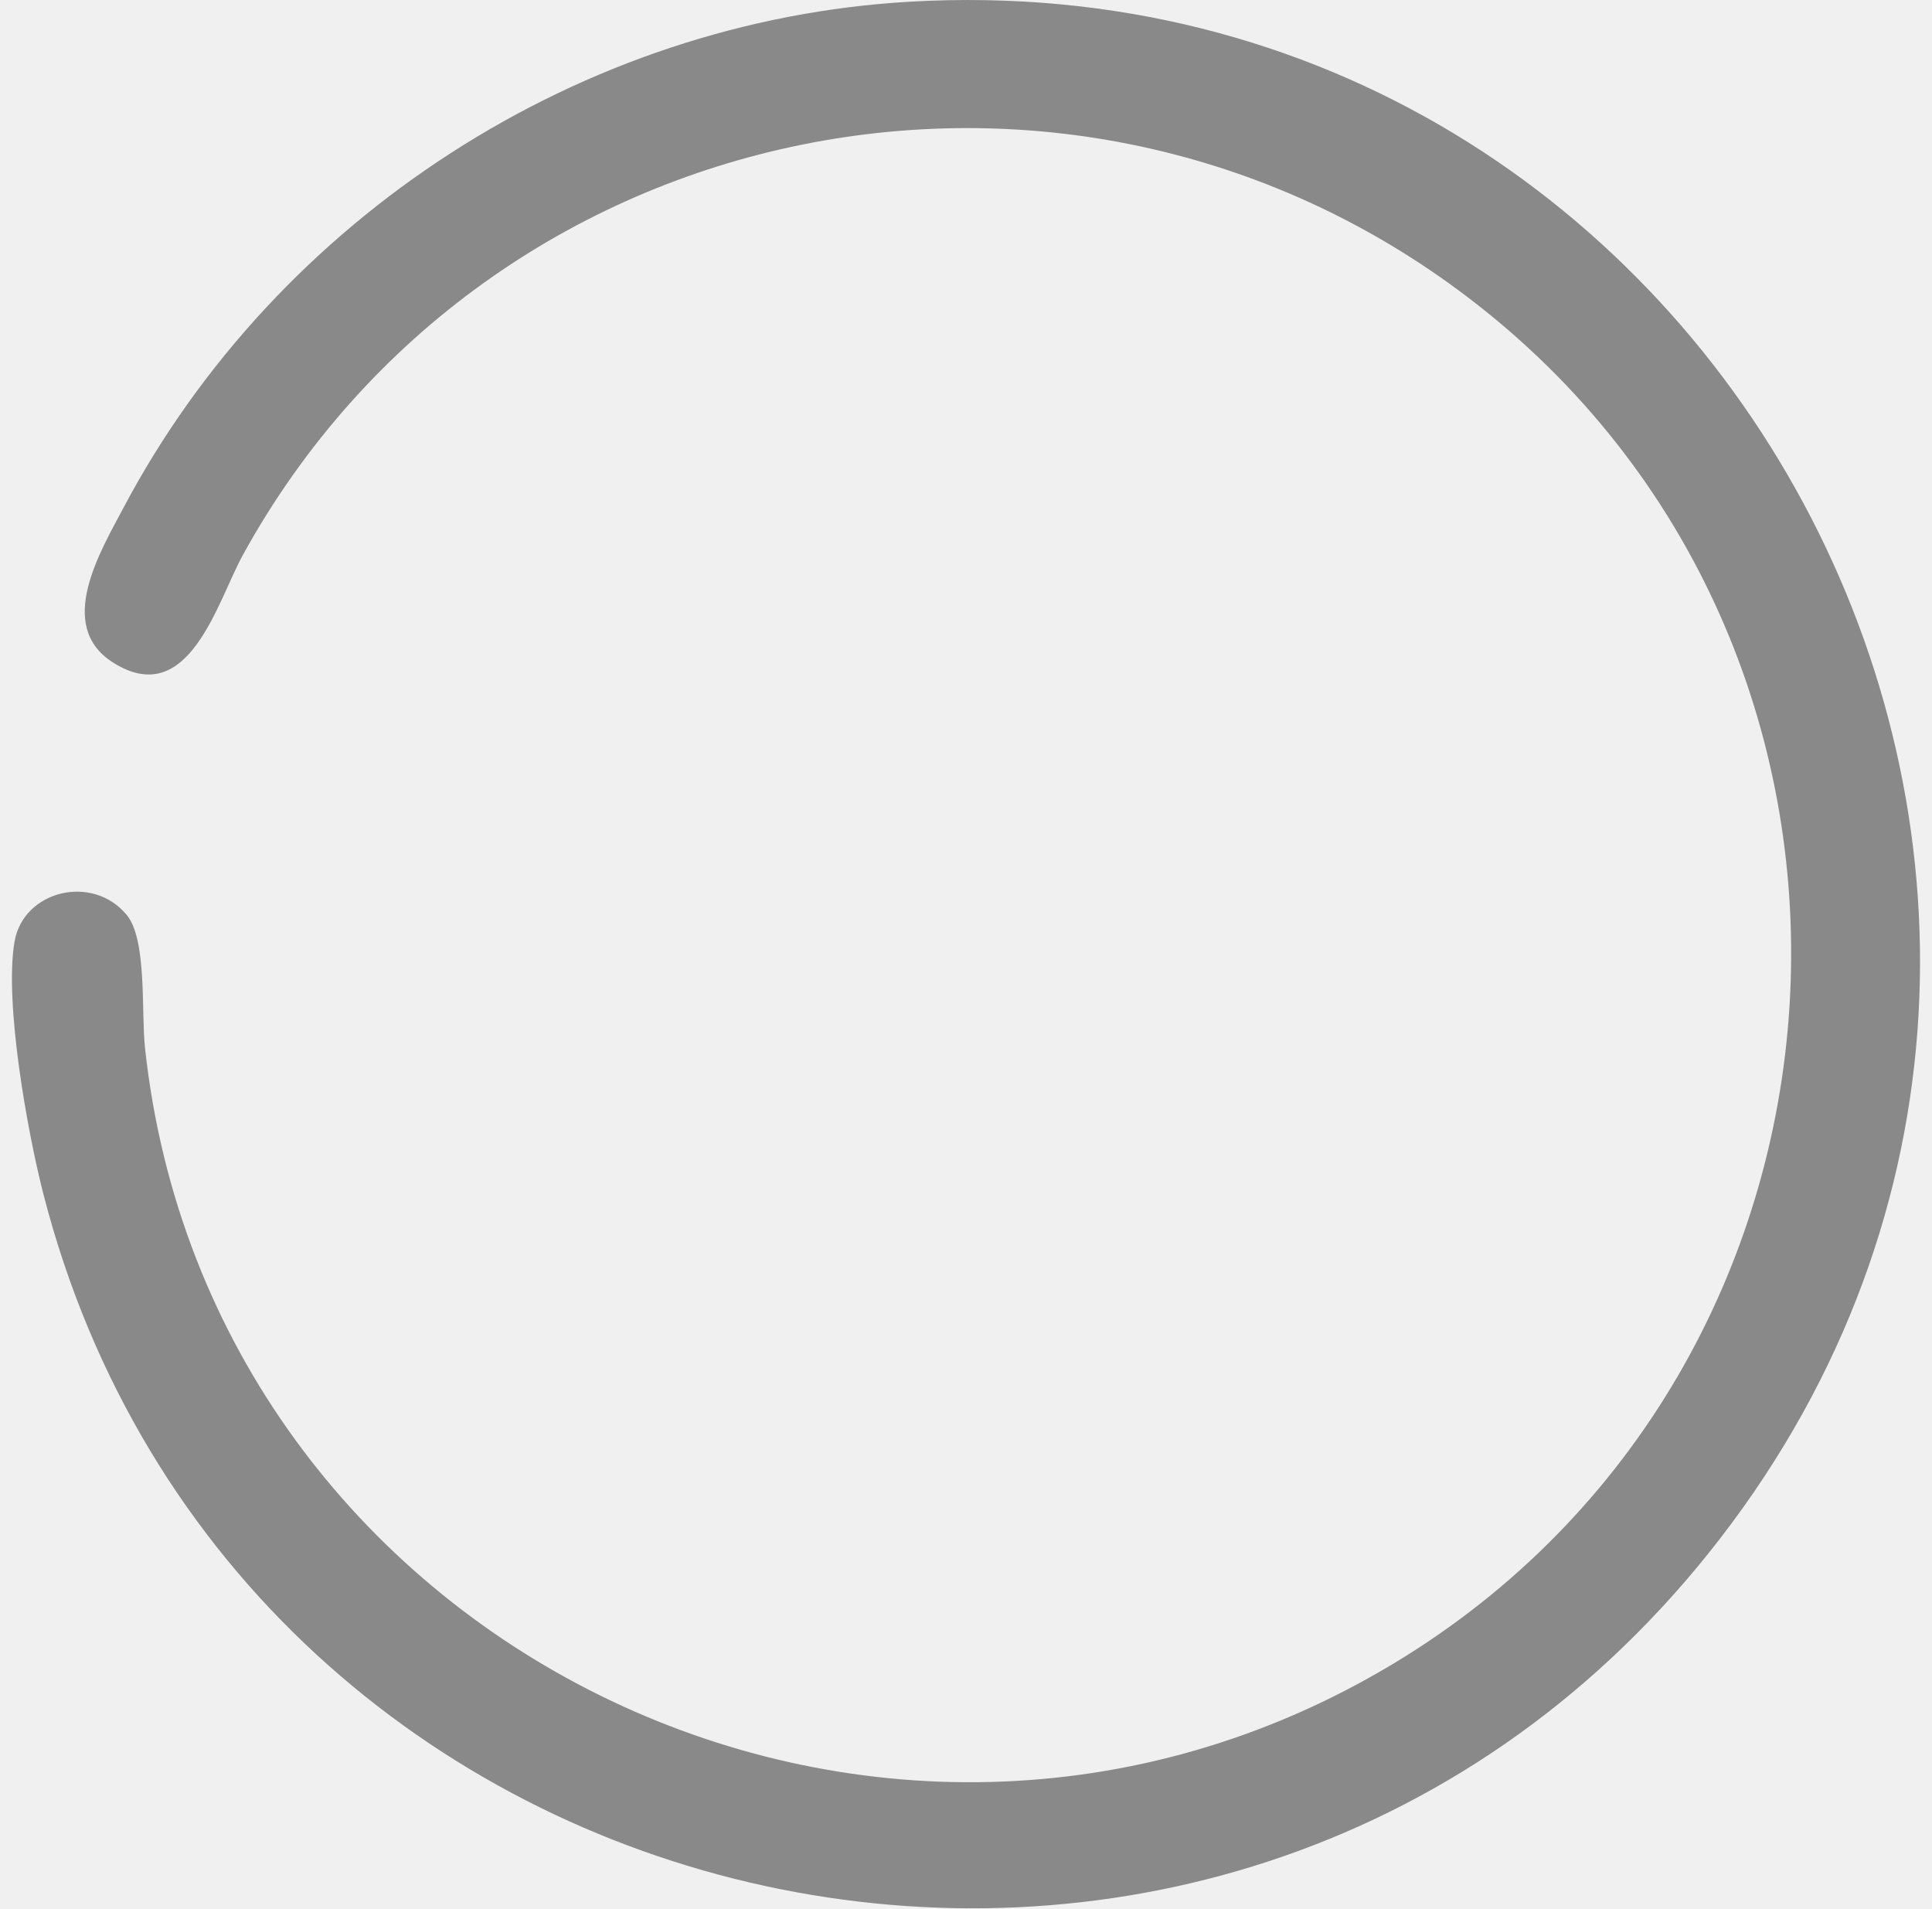
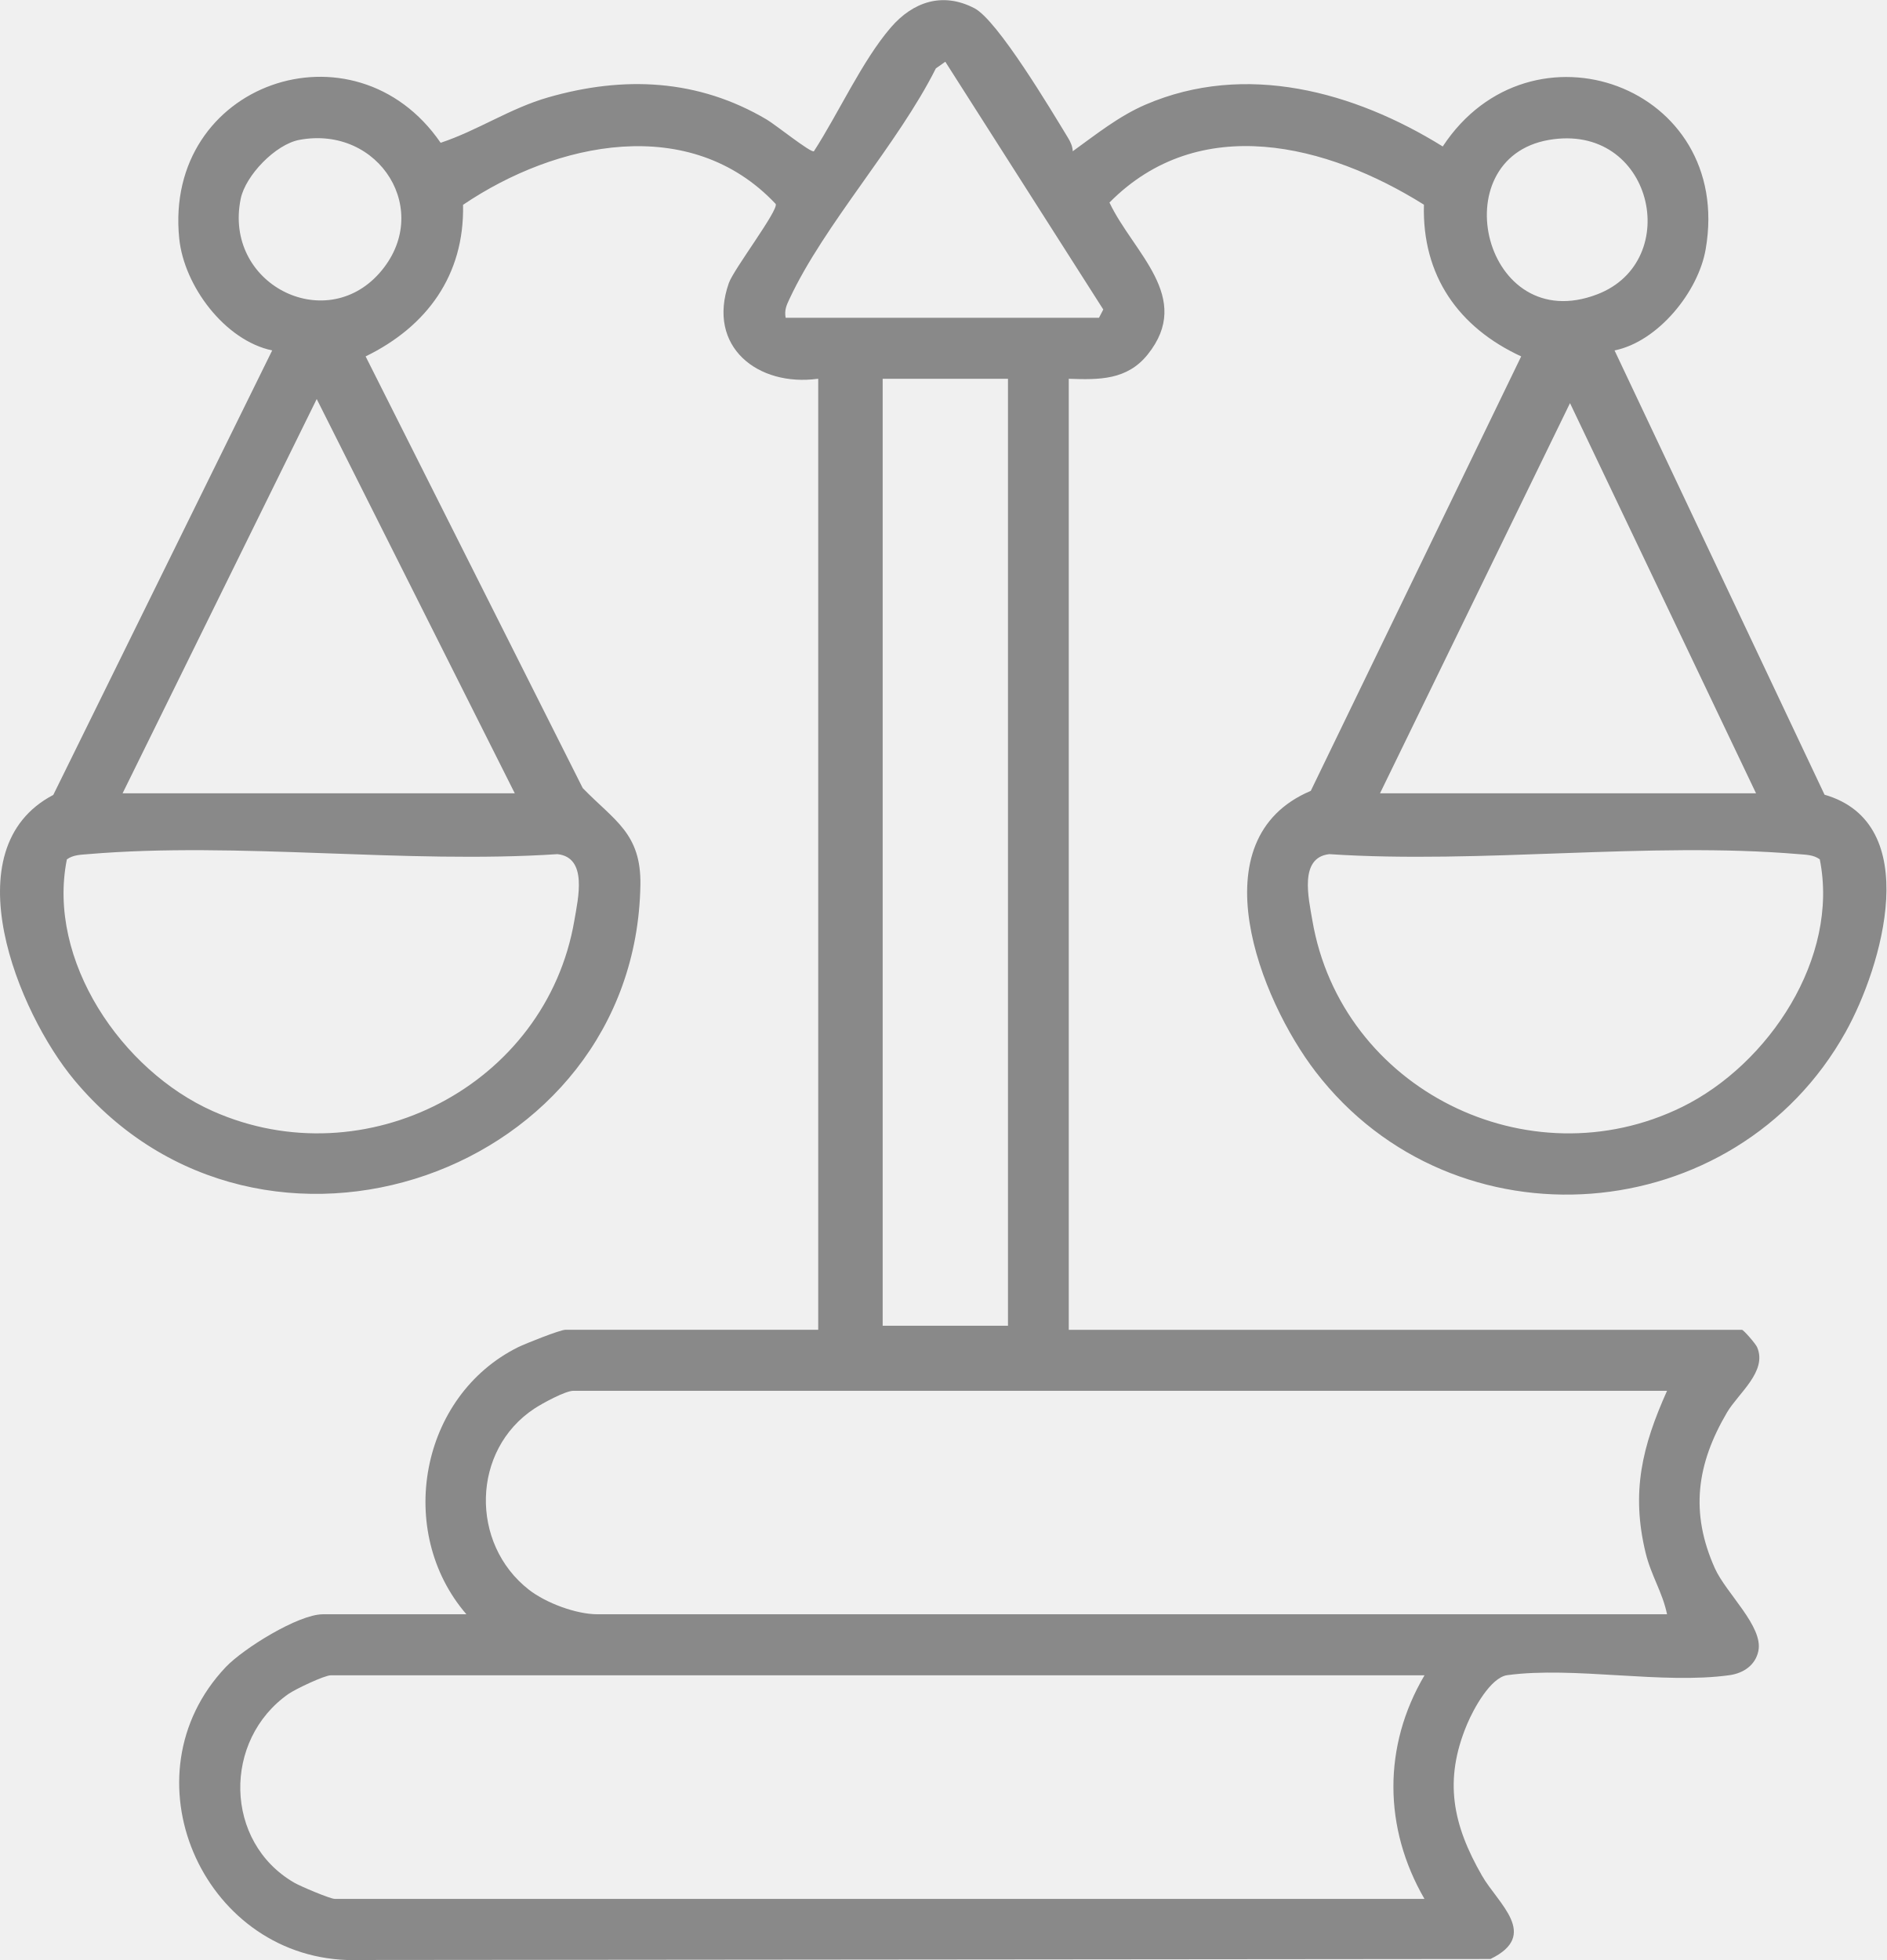
- <svg xmlns="http://www.w3.org/2000/svg" width="81" height="80" viewBox="0 0 81 80" fill="none">
-   <path d="M38.146 0.071C72.571 -1.904 93.318 38.047 71.628 65.118C51.105 90.737 9.936 81.71 1.814 50.036C1.146 47.432 0.178 42.04 0.607 39.488C0.968 37.33 3.878 36.615 5.316 38.359C6.172 39.396 5.917 42.439 6.079 43.929C8.784 68.935 36.843 82.733 58.431 69.735C79.027 57.334 80.909 27.662 61.964 12.791C45.136 -0.416 20.481 4.572 10.191 23.25C9.108 25.214 7.923 29.795 4.734 27.771C2.313 26.232 4.206 23.118 5.198 21.247C11.645 9.1 24.374 0.862 38.146 0.071Z" fill="#898989" />
+ <svg xmlns="http://www.w3.org/2000/svg" width="77" height="80" viewBox="0 0 77 80" fill="none">
+   <g clip-path="url(#clip0_382_2398)">
+     <path d="M33.388 15.46C30.942 15.794 28.834 14.159 29.75 11.553C29.947 10.989 31.781 8.584 31.663 8.325C28.174 4.616 22.699 5.789 18.901 8.36C18.962 11.235 17.418 13.332 14.924 14.547L23.786 32.167C25.078 33.498 26.175 34.011 26.14 36.12C25.942 47.938 10.667 53.256 3.026 44.076C0.74 41.329 -2.015 34.639 2.175 32.446L11.11 14.303C9.175 13.896 7.513 11.671 7.316 9.738C6.668 3.385 14.465 0.702 17.986 5.828C19.504 5.324 20.821 4.42 22.374 3.975C25.464 3.087 28.493 3.222 31.296 4.879C31.654 5.09 33.105 6.254 33.222 6.174C34.214 4.645 35.196 2.471 36.364 1.119C37.269 0.071 38.478 -0.34 39.776 0.337C40.723 0.83 42.91 4.501 43.593 5.623C43.695 5.789 43.781 5.975 43.787 6.174C44.738 5.488 45.672 4.738 46.76 4.27C50.835 2.516 55.271 3.734 58.89 5.978C62.481 0.523 70.772 3.497 69.624 10.165C69.324 11.918 67.672 13.947 65.903 14.303L74.475 32.437C78.54 33.61 76.828 39.441 75.339 42.117C70.836 50.205 59.346 51.099 53.699 43.742C51.434 40.793 48.842 34.251 53.504 32.28L62.092 14.547C59.541 13.367 58.042 11.258 58.122 8.354C54.174 5.882 48.953 4.555 45.286 8.267C46.262 10.325 48.718 12.136 46.846 14.47C46.007 15.515 44.872 15.505 43.625 15.46V54.279H71.104C71.168 54.279 71.662 54.846 71.722 54.987C72.15 55.975 70.954 56.869 70.495 57.648C69.257 59.754 68.974 61.732 70 64.017C70.46 65.037 71.984 66.389 71.773 67.389C71.652 67.966 71.168 68.293 70.6 68.374C67.861 68.758 64.251 68.005 61.524 68.374C60.842 68.467 60.147 69.749 59.885 70.374C58.919 72.666 59.298 74.48 60.494 76.561C61.148 77.702 62.857 78.981 60.839 79.958L14.162 80C8.231 79.795 5.029 72.464 9.216 68.043C9.934 67.287 12.179 65.889 13.18 65.889H19.038C16.127 62.517 17.137 56.978 21.149 54.987C21.449 54.84 22.865 54.276 23.082 54.276H33.398V15.46H33.388ZM32.068 12.97H44.859L45.034 12.633L38.586 2.52L38.2 2.792C36.641 5.901 33.65 9.145 32.221 12.21C32.097 12.473 32.014 12.662 32.068 12.97ZM12.22 5.709C11.248 5.889 10.023 7.158 9.825 8.113C9.117 11.578 13.244 13.678 15.486 11.149C17.705 8.642 15.498 5.1 12.22 5.709ZM63.218 5.712C58.839 6.475 60.571 13.784 65.195 12.014C68.744 10.655 67.453 4.978 63.218 5.712ZM41.144 15.46H36.029V54.112H41.144V15.46ZM21.012 32.379L12.928 16.287L5.004 32.379H21.012ZM71.678 32.379L64.085 16.454L56.33 32.379H71.678ZM2.73 35.075C1.901 39.197 4.972 43.701 8.687 45.352C14.893 48.112 22.294 44.31 23.445 37.566C23.598 36.665 23.997 34.998 22.753 34.863C16.554 35.273 9.717 34.344 3.594 34.863C3.294 34.889 2.988 34.889 2.733 35.075H2.73ZM74.28 35.075C74.022 34.886 73.719 34.889 73.419 34.863C67.296 34.344 60.459 35.273 54.26 34.863C53.016 35.001 53.415 36.665 53.568 37.566C54.745 44.461 62.398 48.253 68.655 45.185C72.201 43.444 75.087 39.091 74.28 35.075ZM68.046 56.767H23.404C23.078 56.767 22.138 57.279 21.816 57.491C19.245 59.183 19.175 63.004 21.592 64.889C22.294 65.434 23.525 65.889 24.392 65.889H68.046C67.858 64.979 67.395 64.312 67.169 63.373C66.572 60.898 67.031 59.03 68.046 56.767ZM58.144 68.38H13.502C13.241 68.38 12.057 68.944 11.78 69.137C9.089 71.015 9.136 75.182 12.013 76.846C12.262 76.99 13.477 77.506 13.668 77.506H58.144C56.467 74.608 56.441 71.271 58.144 68.383V68.38Z" fill="#898989" />
+   </g>
+   <defs>
+     <clipPath id="clip0_382_2398">
+       <rect width="77" height="80" fill="white" />
+     </clipPath>
+   </defs>
</svg>
